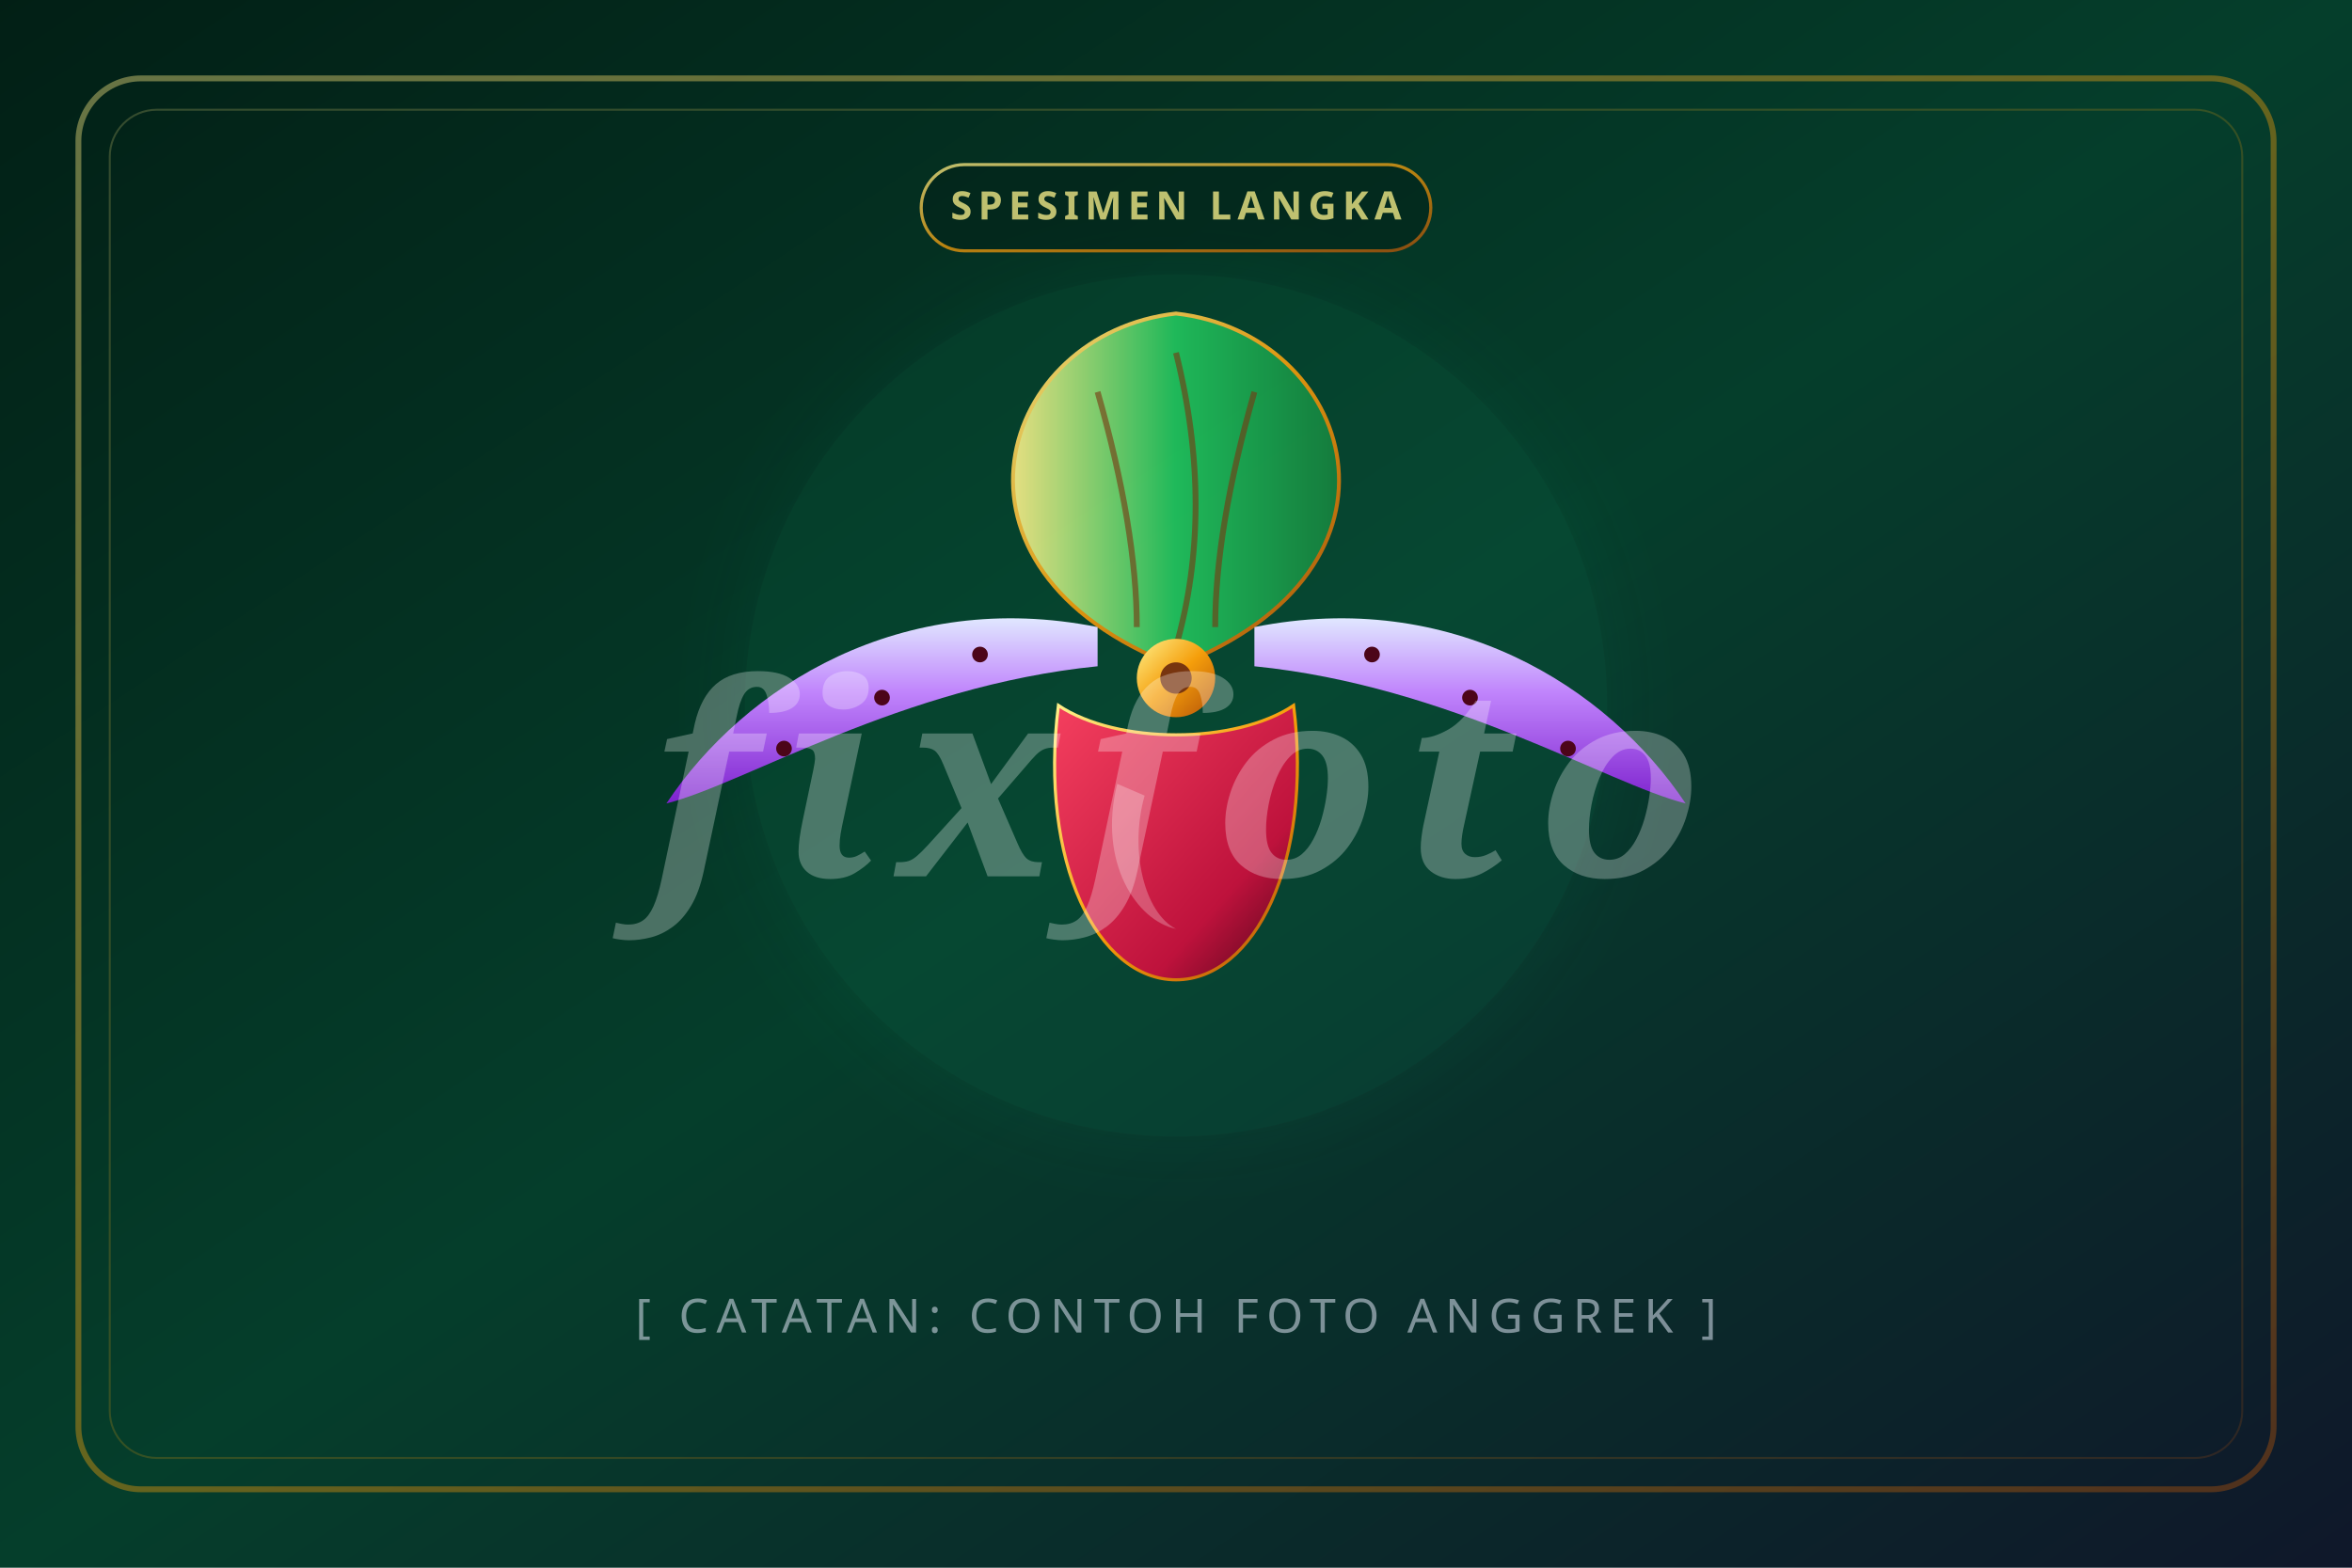
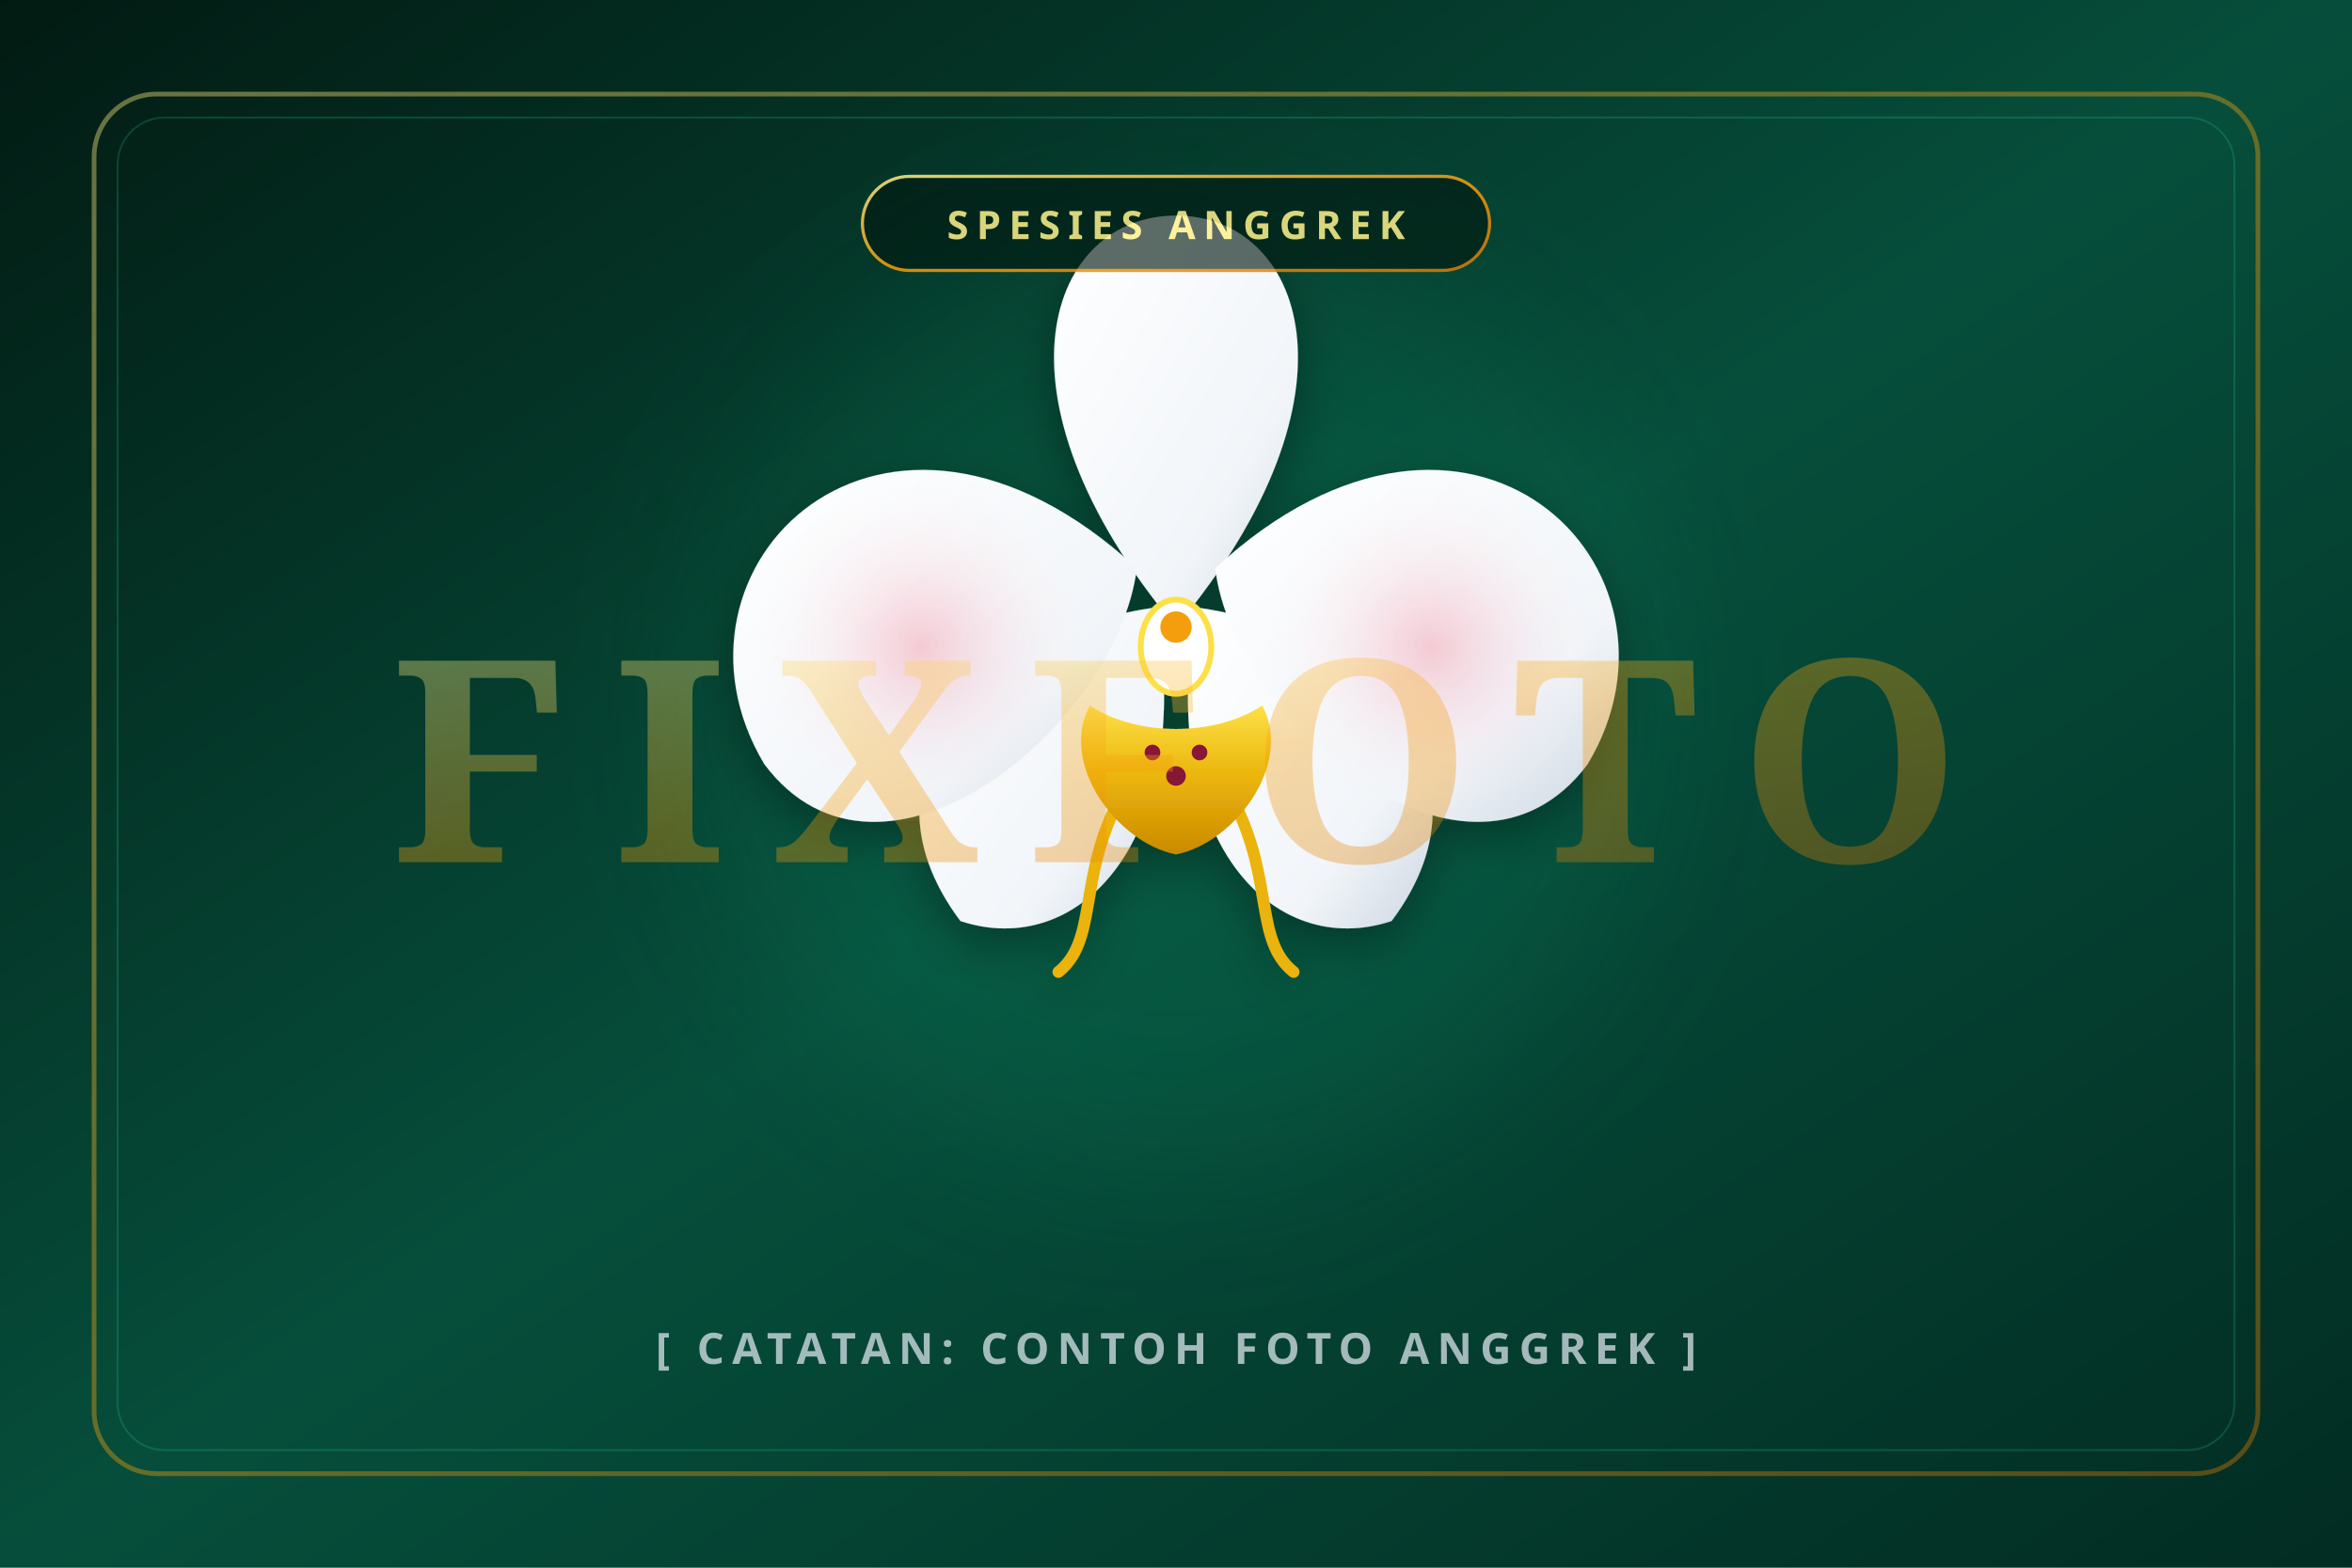
<svg xmlns="http://www.w3.org/2000/svg" viewBox="0 0 600 400" width="100%" height="100%">
  <defs>
-     <linearGradient id="bgGradient" x1="0%" y1="0%" x2="100%" y2="100%">
-       <stop offset="0%" stop-color="#021f15" />
-       <stop offset="50%" stop-color="#053e2b" />
-       <stop offset="100%" stop-color="#0f172a" />
+     <linearGradient id="bgGrad" x1="0%" y1="0%" x2="100%" y2="100%">
+       <stop offset="0%" stop-color="#021a12" />
+       <stop offset="50%" stop-color="#064e3b" />
+       <stop offset="100%" stop-color="#022c22" />
    </linearGradient>
-     <linearGradient id="goldGrad" x1="0%" y1="0%" x2="100%" y2="100%">
+     <linearGradient id="whitePetal" x1="0%" y1="0%" x2="100%" y2="100%">
+       <stop offset="0%" stop-color="#ffffff" />
+       <stop offset="70%" stop-color="#f1f5f9" />
+       <stop offset="100%" stop-color="#cbd5e1" />
+     </linearGradient>
+     <radialGradient id="pinkCenter" cx="50%" cy="50%" r="50%">
+       <stop offset="0%" stop-color="#f43f5e" stop-opacity="0.25" />
+       <stop offset="100%" stop-color="#ffffff" stop-opacity="0" />
+     </radialGradient>
+     <linearGradient id="goldFont" x1="0%" y1="0%" x2="100%" y2="100%">
      <stop offset="0%" stop-color="#fef08a" />
      <stop offset="50%" stop-color="#f59e0b" />
-       <stop offset="100%" stop-color="#b45309" />
+       <stop offset="100%" stop-color="#d97706" />
    </linearGradient>
-     <linearGradient id="petalGrad1" x1="0%" y1="0%" x2="0%" y2="100%">
-       <stop offset="0%" stop-color="#e0e7ff" />
-       <stop offset="40%" stop-color="#c084fc" />
-       <stop offset="100%" stop-color="#7e22ce" />
+     <linearGradient id="lipGrad" x1="0%" y1="0%" x2="0%" y2="100%">
+       <stop offset="0%" stop-color="#fde047" />
+       <stop offset="50%" stop-color="#eab308" />
+       <stop offset="100%" stop-color="#ca8a04" />
    </linearGradient>
-     <linearGradient id="pouchGrad" x1="0%" y1="0%" x2="100%" y2="100%">
-       <stop offset="0%" stop-color="#f43f5e" />
-       <stop offset="70%" stop-color="#be123c" />
-       <stop offset="100%" stop-color="#4c0519" />
-     </linearGradient>
-     <linearGradient id="sepalGrad" x1="0%" y1="0%" x2="100%" y2="0%">
-       <stop offset="0%" stop-color="#fef08a" />
-       <stop offset="50%" stop-color="#22c55e" />
-       <stop offset="100%" stop-color="#15803d" />
-     </linearGradient>
-     <filter id="glow" x="-20%" y="-20%" width="140%" height="140%">
-       <feGaussianBlur stdDeviation="10" result="blur" />
-       <feComposite in="SourceGraphic" in2="blur" operator="over" />
+     <filter id="shadow" x="-20%" y="-20%" width="140%" height="140%">
+       <feDropShadow dx="0" dy="4" stdDeviation="6" flood-color="#000000" flood-opacity="0.35" />
    </filter>
  </defs>
-   <rect width="600" height="400" fill="url(#bgGradient)" />
-   <rect x="20" y="20" width="560" height="360" rx="16" fill="none" stroke="url(#goldGrad)" stroke-width="1.5" opacity="0.4" />
-   <rect x="28" y="28" width="544" height="344" rx="12" fill="none" stroke="url(#goldGrad)" stroke-width="0.5" opacity="0.2" />
-   <circle cx="300" cy="180" r="110" fill="#10b981" opacity="0.08" filter="url(#glow)" />
-   <g id="rareOrchid" transform="translate(300, 185)">
-     <path d="M 0,-105 C 45,-100 65,-40 0,-15 C -65,-40 -45,-100 0,-105 Z" fill="url(#sepalGrad)" opacity="0.9" stroke="url(#goldGrad)" stroke-width="1" />
-     <path d="M 0,-95 Q 10,-55 0,-20 M -20,-85 Q -10,-50 -10,-25 M 20,-85 Q 10,-50 10,-25" fill="none" stroke="#78350f" stroke-width="1.5" opacity="0.6" />
-     <path d="M -20,-25 C -70,-35 -110,-10 -130,20 C -110,15 -70,-10 -20,-15 Z" fill="url(#petalGrad1)" />
-     <circle cx="-50" cy="-18" r="2" fill="#4c0519" />
-     <circle cx="-75" cy="-7" r="2" fill="#4c0519" />
-     <circle cx="-100" cy="6" r="2" fill="#4c0519" />
-     <path d="M 20,-25 C 70,-35 110,-10 130,20 C 110,15 70,-10 20,-15 Z" fill="url(#petalGrad1)" />
-     <circle cx="50" cy="-18" r="2" fill="#4c0519" />
-     <circle cx="75" cy="-7" r="2" fill="#4c0519" />
-     <circle cx="100" cy="6" r="2" fill="#4c0519" />
-     <path d="M -30,-5 C -35,35 -20,65 0,65 C 20,65 35,35 30,-5 C 15,5 -15,5 -30,-5 Z" fill="url(#pouchGrad)" stroke="url(#goldGrad)" stroke-width="0.8" />
-     <path d="M -15,15 C -20,35 -10,50 0,52 C -8,48 -12,32 -8,18 Z" fill="#ffffff" opacity="0.25" />
-     <circle cx="0" cy="-12" r="10" fill="url(#goldGrad)" />
-     <circle cx="0" cy="-12" r="4" fill="#78350f" />
+   <rect width="600" height="400" fill="url(#bgGrad)" />
+   <rect x="24" y="24" width="552" height="352" rx="16" fill="none" stroke="url(#goldFont)" stroke-width="1.2" opacity="0.4" />
+   <rect x="30" y="30" width="540" height="340" rx="12" fill="none" stroke="#34d399" stroke-width="0.5" opacity="0.2" />
+   <circle cx="300" cy="180" r="120" fill="#10b981" opacity="0.12" filter="blur(20px)" />
+   <g id="phalaenopsisOrchid" transform="translate(300, 170)" filter="url(#shadow)">
+     <path d="M 0,-115 C 32,-115 50,-70 0,-10 C -50,-70 -32,-115 0,-115 Z" fill="url(#whitePetal)" />
+     <path d="M -5,-15 C -45,-10 -85,25 -55,65 C -25,75 5,45 -5,-15 Z" fill="url(#whitePetal)" />
+     <path d="M 5,-15 C 45,-10 85,25 55,65 C 25,75 -5,45 5,-15 Z" fill="url(#whitePetal)" />
+     <path d="M -10,-25 C -75,-85 -135,-25 -105,25 C -75,65 -15,15 -10,-25 Z" fill="url(#whitePetal)" />
+     <circle cx="-65" cy="-5" r="45" fill="url(#pinkCenter)" />
+     <path d="M 10,-25 C 75,-85 135,-25 105,25 C 75,65 15,15 10,-25 Z" fill="url(#whitePetal)" />
+     <circle cx="65" cy="-5" r="45" fill="url(#pinkCenter)" />
+     <path d="M -15,35 C -25,55 -20,70 -30,78 M 15,35 C 25,55 20,70 30,78" fill="none" stroke="#eab308" stroke-width="3" stroke-linecap="round" />
+     <path d="M -22,10 C -30,25 -15,45 0,48 C 15,45 30,25 22,10 C 10,18 -10,18 -22,10 Z" fill="url(#lipGrad)" />
+     <circle cx="-6" cy="22" r="2" fill="#881337" />
+     <circle cx="6" cy="22" r="2" fill="#881337" />
+     <circle cx="0" cy="28" r="2.5" fill="#881337" />
+     <ellipse cx="0" cy="-5" rx="9" ry="12" fill="#ffffff" stroke="#fde047" stroke-width="1.5" />
+     <circle cx="0" cy="-10" r="4" fill="#f59e0b" />
  </g>
-   <text x="300" y="200" font-family="'Playfair Display', Georgia, serif" font-size="68" font-weight="bold" font-style="italic" fill="#ffffff" opacity="0.28" text-anchor="middle" dominant-baseline="middle" letter-spacing="6">
-     fixfoto
+   <text x="300" y="195" font-family="'Playfair Display', 'Cinzel', 'Georgia', serif" font-size="72" font-weight="700" fill="url(#goldFont)" opacity="0.35" text-anchor="middle" dominant-baseline="middle" letter-spacing="12">
+     FIXFOTO
  </text>
-   <g opacity="0.75">
-     <rect x="235" y="42" width="130" height="22" rx="11" fill="rgba(2, 33, 23, 0.7)" stroke="url(#goldGrad)" stroke-width="0.8" />
-     <text x="300" y="56" font-family="'Plus Jakarta Sans', sans-serif" font-size="10" font-weight="600" fill="#fef08a" text-anchor="middle" letter-spacing="1.5">
-       SPESIMEN LANGKA
+   <line x1="220" y1="225" x2="380" y2="225" stroke="url(#goldFont)" stroke-width="1" opacity="0.4" />
+   <g opacity="0.85">
+     <rect x="220" y="45" width="160" height="24" rx="12" fill="rgba(2, 26, 18, 0.75)" stroke="url(#goldFont)" stroke-width="0.8" />
+     <text x="300" y="61" font-family="'Plus Jakarta Sans', sans-serif" font-size="10" font-weight="700" fill="#fef08a" text-anchor="middle" letter-spacing="2">
+       SPESIES ANGGREK
    </text>
-     <text x="300" y="340" font-family="'Plus Jakarta Sans', sans-serif" font-size="12" font-weight="500" fill="#cbd5e1" text-anchor="middle" letter-spacing="2" opacity="0.8">
+     <text x="300" y="348" font-family="'Plus Jakarta Sans', sans-serif" font-size="11" font-weight="600" fill="#e2e8f0" text-anchor="middle" letter-spacing="2" opacity="0.85">
      [ CATATAN: CONTOH FOTO ANGGREK ]
    </text>
  </g>
</svg>
